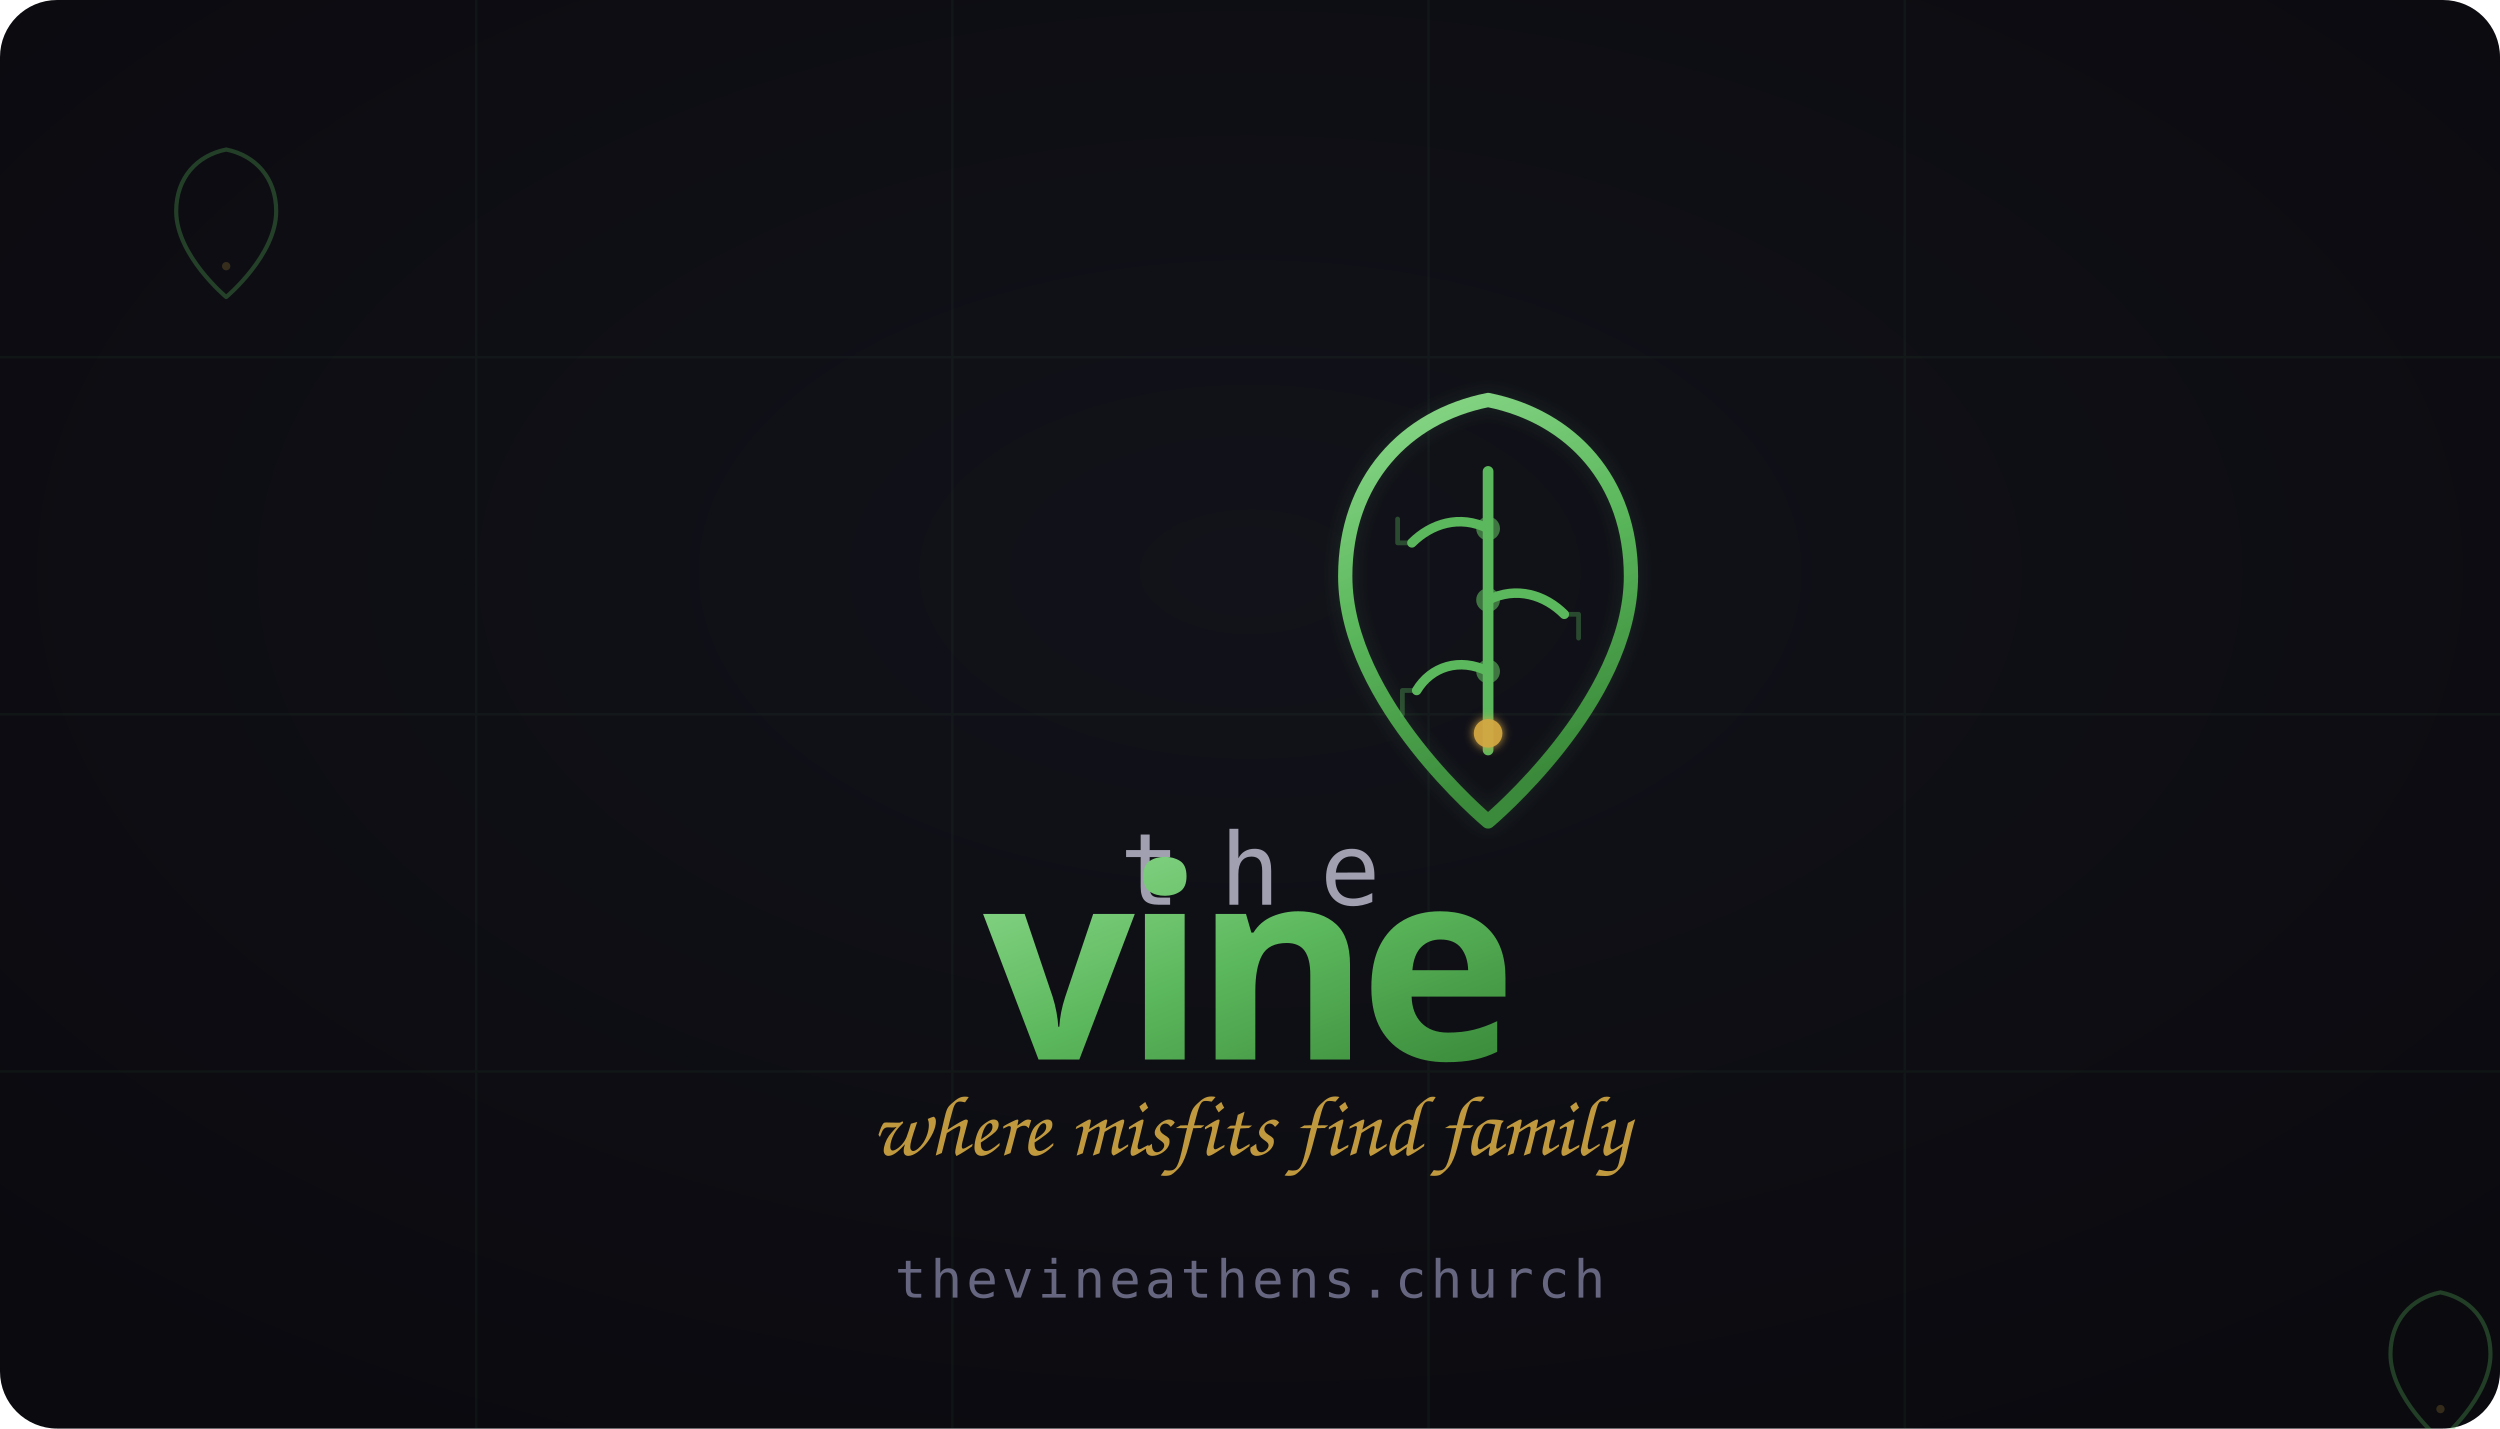
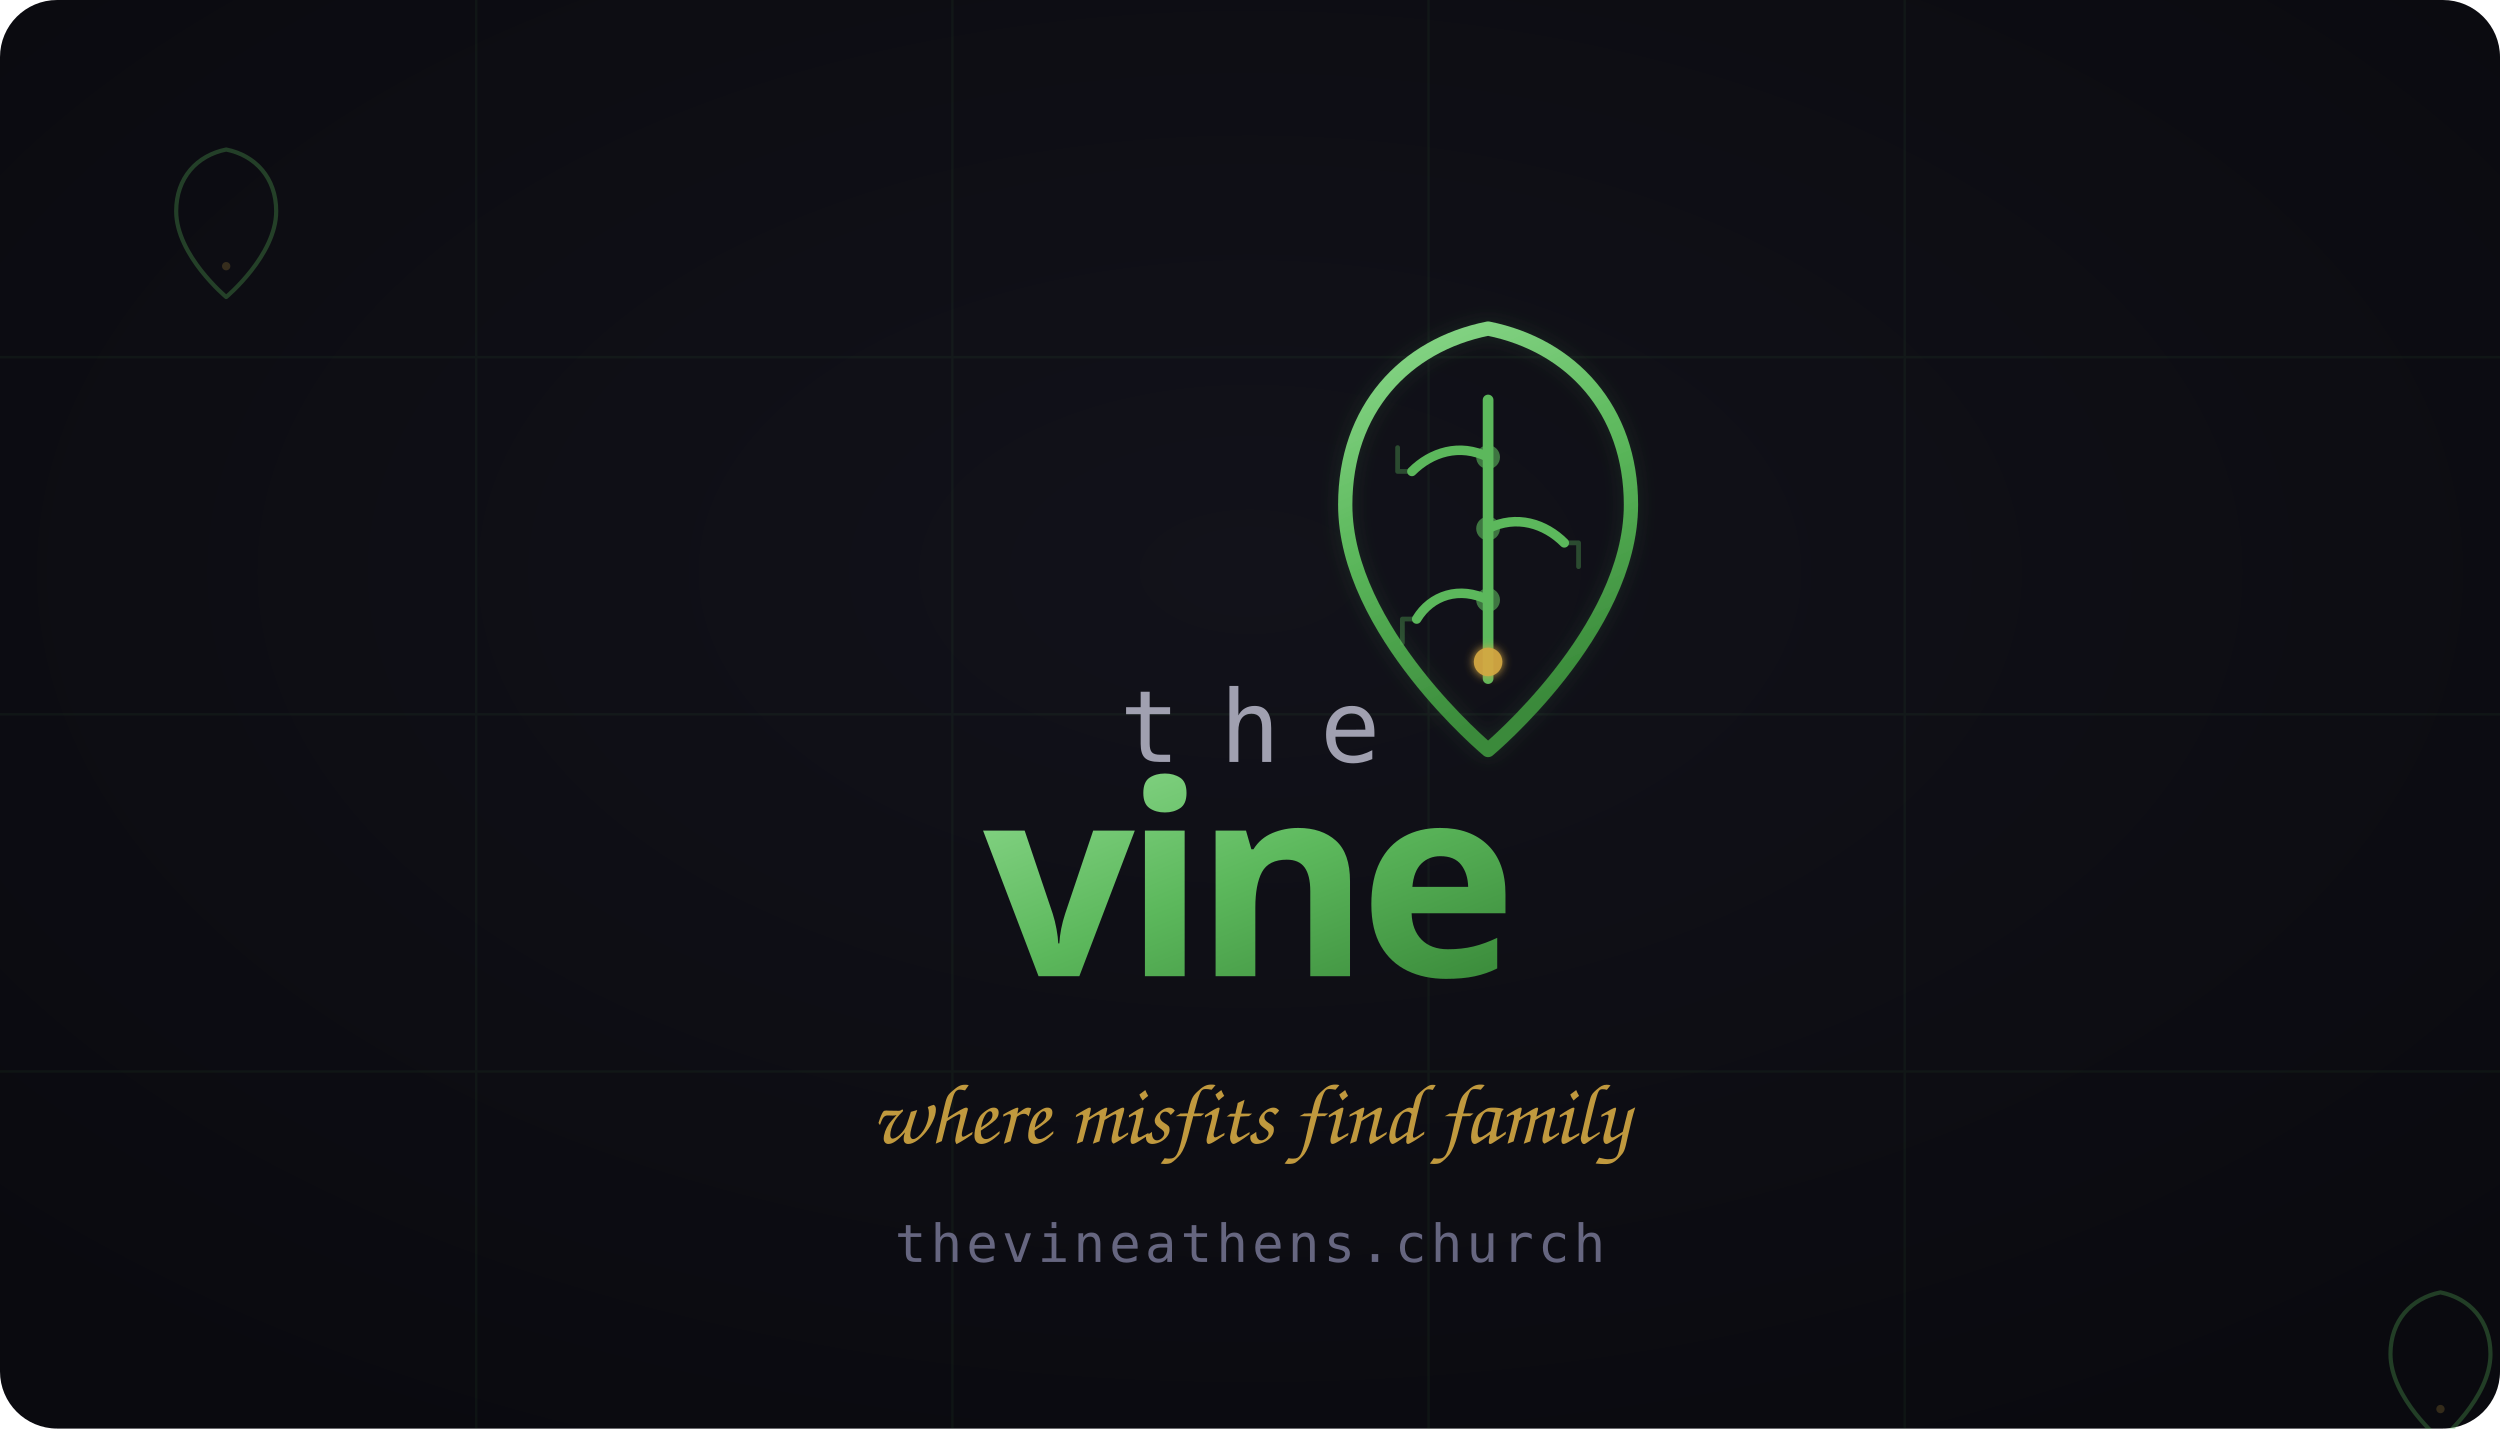
<svg xmlns="http://www.w3.org/2000/svg" viewBox="0 0 1050 600" width="1050" height="600">
  <defs>
    <radialGradient id="card-bg" cx="50%" cy="40%" r="70%">
      <stop offset="0%" stop-color="#12121a" />
      <stop offset="100%" stop-color="#0a0a0f" />
    </radialGradient>
    <linearGradient id="leaf-stroke" x1="0" y1="0" x2="0.3" y2="1">
      <stop offset="0%" stop-color="#8cd98c" />
      <stop offset="50%" stop-color="#5cb85c" />
      <stop offset="100%" stop-color="#3a8a3a" />
    </linearGradient>
    <linearGradient id="title-grad" x1="0" y1="0" x2="1" y2="1">
      <stop offset="0%" stop-color="#8cd98c" />
      <stop offset="50%" stop-color="#5cb85c" />
      <stop offset="100%" stop-color="#3a8a3a" />
    </linearGradient>
    <filter id="leaf-glow" x="-20%" y="-20%" width="140%" height="140%">
      <feGaussianBlur in="SourceAlpha" stdDeviation="4" result="blur" />
      <feFlood flood-color="#5cb85c" flood-opacity="0.15" />
      <feComposite in2="blur" operator="in" result="glow" />
      <feMerge>
        <feMergeNode in="glow" />
        <feMergeNode in="SourceGraphic" />
      </feMerge>
    </filter>
    <filter id="amber-glow" x="-50%" y="-50%" width="200%" height="200%">
      <feGaussianBlur in="SourceGraphic" stdDeviation="2" result="blur" />
      <feMerge>
        <feMergeNode in="blur" />
        <feMergeNode in="SourceGraphic" />
      </feMerge>
    </filter>
  </defs>
  <rect width="1050" height="600" fill="url(#card-bg)" rx="24" />
  <g opacity="0.06" stroke="#5cb85c" stroke-width="1">
    <line x1="0" y1="150" x2="1050" y2="150" />
    <line x1="0" y1="300" x2="1050" y2="300" />
    <line x1="0" y1="450" x2="1050" y2="450" />
    <line x1="200" y1="0" x2="200" y2="600" />
    <line x1="400" y1="0" x2="400" y2="600" />
    <line x1="600" y1="0" x2="600" y2="600" />
    <line x1="800" y1="0" x2="800" y2="600" />
  </g>
-   <g transform="translate(525, 160)">
+   <g transform="translate(525, 130)">
    <g transform="scale(1.0)">
      <path d="M100 185 C100 185 40 135 40 82 C40 42 65 15 100 8 C135 15 160 42 160 82 C160 135 100 185 100 185Z" fill="none" stroke="url(#leaf-stroke)" stroke-width="6" stroke-linejoin="round" filter="url(#leaf-glow)" />
      <line x1="100" y1="38" x2="100" y2="155" stroke="#5cb85c" stroke-width="4.5" stroke-linecap="round" />
      <path d="M100 62 C88 56 76 60 68 68" fill="none" stroke="#5cb85c" stroke-width="4" stroke-linecap="round" />
      <path d="M100 92 C112 86 124 90 132 98" fill="none" stroke="#5cb85c" stroke-width="4" stroke-linecap="round" />
      <path d="M100 122 C88 116 76 120 70 130" fill="none" stroke="#5cb85c" stroke-width="4" stroke-linecap="round" />
      <path d="M68 68 L62 68 L62 58" fill="none" stroke="#5cb85c" stroke-width="2" stroke-linecap="round" stroke-linejoin="round" opacity="0.35" />
      <path d="M132 98 L138 98 L138 108" fill="none" stroke="#5cb85c" stroke-width="2" stroke-linecap="round" stroke-linejoin="round" opacity="0.35" />
      <path d="M70 130 L64 130 L64 140" fill="none" stroke="#5cb85c" stroke-width="2" stroke-linecap="round" stroke-linejoin="round" opacity="0.35" />
      <circle cx="100" cy="62" r="5" fill="#5cb85c" opacity="0.6" />
      <circle cx="100" cy="92" r="5" fill="#5cb85c" opacity="0.6" />
      <circle cx="100" cy="122" r="5" fill="#5cb85c" opacity="0.6" />
      <circle cx="100" cy="148" r="6" fill="#d4a843" filter="url(#amber-glow)" opacity="0.95" />
    </g>
  </g>
-   <text x="525" y="380" text-anchor="middle" font-family="'JetBrains Mono', 'Fira Code', monospace" font-size="42" font-weight="300" fill="#a0a0b0" letter-spacing="0.4em">the</text>
-   <text x="525" y="445" text-anchor="middle" font-family="'Space Grotesk', sans-serif" font-size="112" font-weight="700" fill="url(#title-grad)" letter-spacing="-0.04em">vine</text>
-   <text x="525" y="485" text-anchor="middle" font-family="'Caveat', cursive" font-size="36" fill="#d4a843" opacity="0.9">where misfits find family</text>
-   <text x="525" y="545" text-anchor="middle" font-family="'JetBrains Mono', monospace" font-size="22" fill="#666680" letter-spacing="0.08em">thevineathens.church</text>
+   <text x="525" y="320" text-anchor="middle" font-family="'JetBrains Mono', 'Fira Code', monospace" font-size="42" font-weight="300" fill="#a0a0b0" letter-spacing="0.4em">the</text>
+   <text x="525" y="410" text-anchor="middle" font-family="'Space Grotesk', sans-serif" font-size="112" font-weight="700" fill="url(#title-grad)" letter-spacing="-0.04em">vine</text>
+   <text x="525" y="480" text-anchor="middle" font-family="'Caveat', cursive" font-size="36" fill="#d4a843" opacity="0.9">where misfits find family</text>
+   <text x="525" y="530" text-anchor="middle" font-family="'JetBrains Mono', monospace" font-size="22" fill="#666680" letter-spacing="0.08em">thevineathens.church</text>
  <g transform="translate(60, 60) scale(0.35)" opacity="0.3">
    <path d="M100 185 C100 185 40 135 40 82 C40 42 65 15 100 8 C135 15 160 42 160 82 C160 135 100 185 100 185Z" fill="none" stroke="#5cb85c" stroke-width="5" stroke-linejoin="round" />
    <circle cx="100" cy="148" r="5" fill="#d4a843" opacity="0.7" />
  </g>
  <g transform="translate(990, 540) scale(0.35)" opacity="0.3">
    <path d="M100 185 C100 185 40 135 40 82 C40 42 65 15 100 8 C135 15 160 42 160 82 C160 135 100 185 100 185Z" fill="none" stroke="#5cb85c" stroke-width="5" stroke-linejoin="round" />
    <circle cx="100" cy="148" r="5" fill="#d4a843" opacity="0.7" />
  </g>
</svg>
